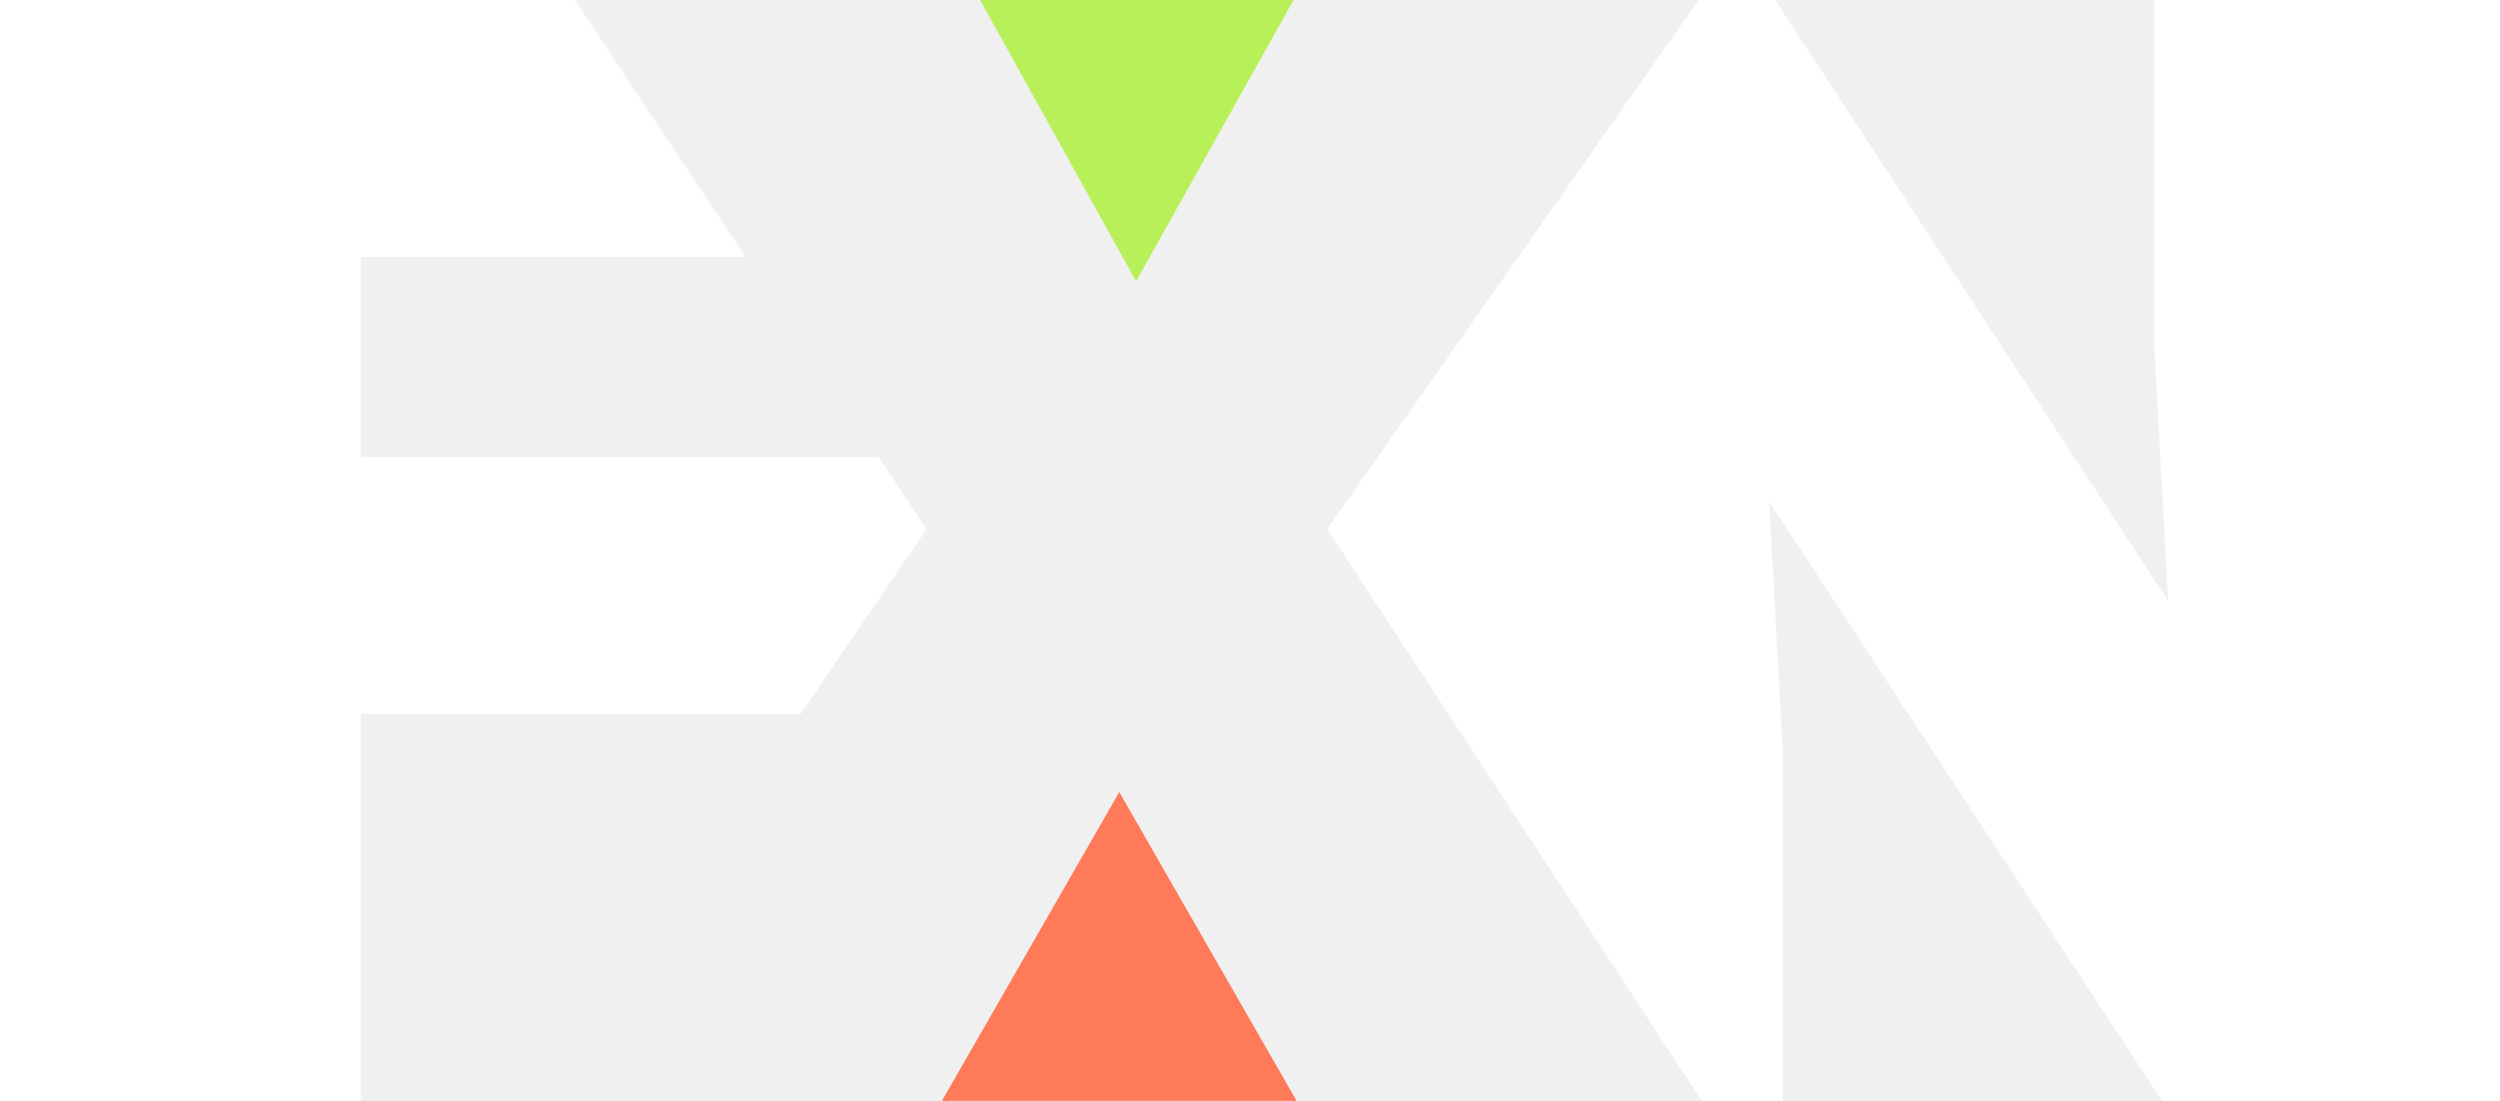
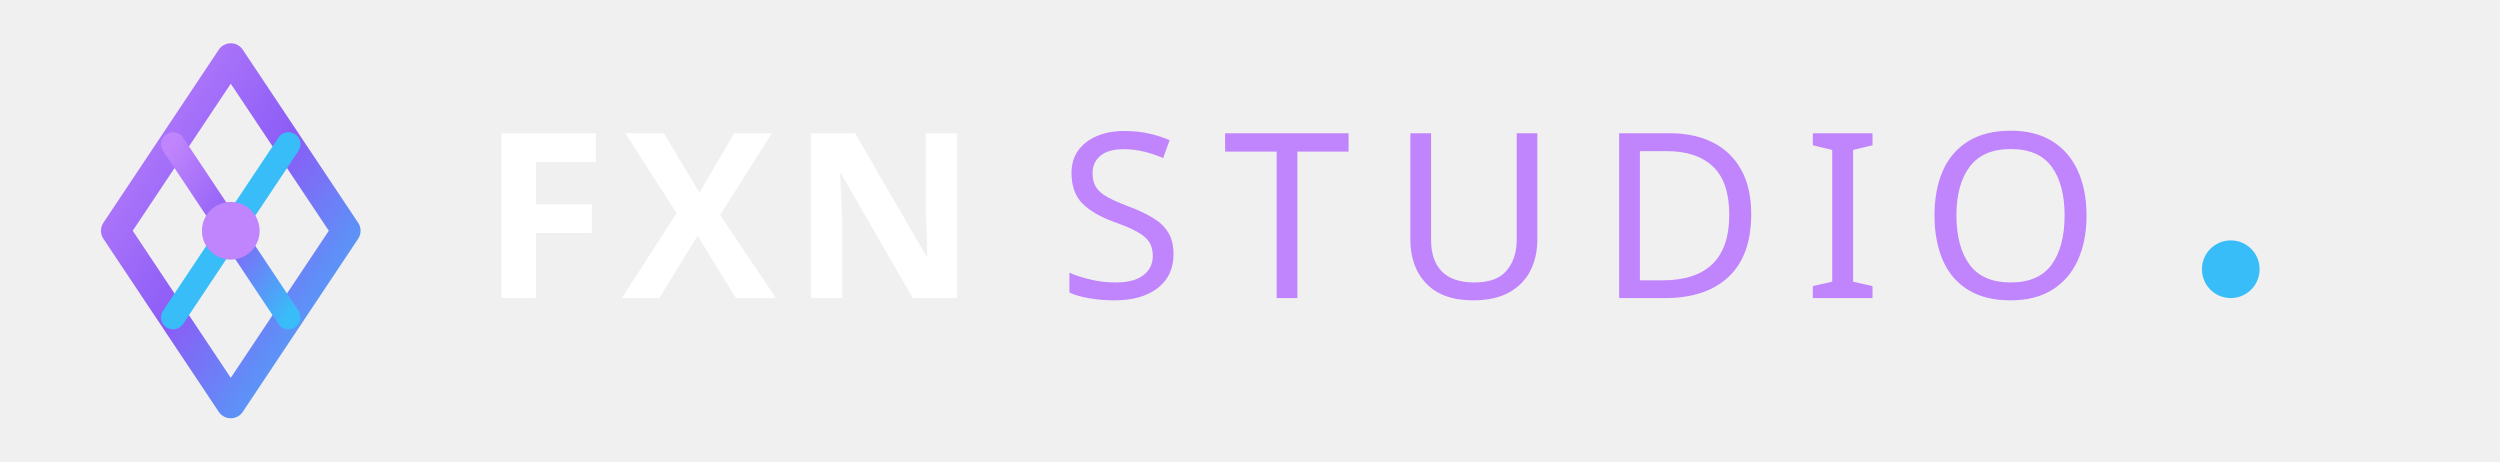
- <svg xmlns="http://www.w3.org/2000/svg" viewBox="0 0 2825.62 1244.32" role="img" aria-labelledby="title">
-   <polygon fill="#b8f05a" points="1462.01 .08 1107.82 .08 1284.05 317.99 1462.01 .08" />
-   <polygon fill="#ffffff" points="407.86 290.34 842.79 290.34 649.79 0 0 0 0 1244.32 407.86 1244.32 407.86 807.08 904.71 807.08 1047.29 597.97 993.29 516.74 407.86 516.74 407.86 290.34" />
-   <polygon fill="#ff7a59" points="1064.61 1244.24 1465.47 1244.24 1265.04 895.22 1064.61 1244.24" />
-   <polygon fill="#ffffff" points="2435.04 0 2435.04 395.76 2450.6 679.19 2006.44 0 1920.04 0 1500.08 597.97 1923.49 1244.32 2015.09 1244.32 2015.09 850.29 1999.53 566.86 2443.69 1244.32 2825.62 1244.32 2825.62 0 2435.04 0" />
+ <svg xmlns="http://www.w3.org/2000/svg" viewBox="0 0 260 48" fill="none" role="img" aria-label="FXN Studio Logo Light">
+   <defs>
+     <linearGradient id="fxn-grad-light" x1="0%" y1="0%" x2="100%" y2="100%">
+       <stop offset="0%" stop-color="#c084fc" />
+       <stop offset="50%" stop-color="#8b5cf6" />
+       <stop offset="100%" stop-color="#38bdf8" />
+     </linearGradient>
+   </defs>
+   <g transform="translate(2, 4)">
+     <path d="M 10 20 L 22 2 L 34 20 L 22 38 Z" stroke="url(#fxn-grad-light)" stroke-width="3" fill="none" stroke-linejoin="round" />
+     <path d="M 16 11 L 28 29" stroke="url(#fxn-grad-light)" stroke-width="2.5" stroke-linecap="round" />
+     <path d="M 28 11 L 16 29" stroke="#38bdf8" stroke-width="2.5" stroke-linecap="round" />
+     <circle cx="22" cy="20" r="3" fill="#c084fc" />
+   </g>
+   <text x="50" y="31" font-family="'Urbanist', 'Outfit', system-ui, sans-serif" font-size="24" font-weight="800" letter-spacing="1.5" fill="#ffffff">FXN</text>
+   <text x="110" y="31" font-family="'Urbanist', 'Outfit', system-ui, sans-serif" font-size="24" font-weight="400" letter-spacing="4" fill="#c084fc">STUDIO</text>
+   <circle cx="232" cy="28" r="3" fill="#38bdf8" />
</svg>
